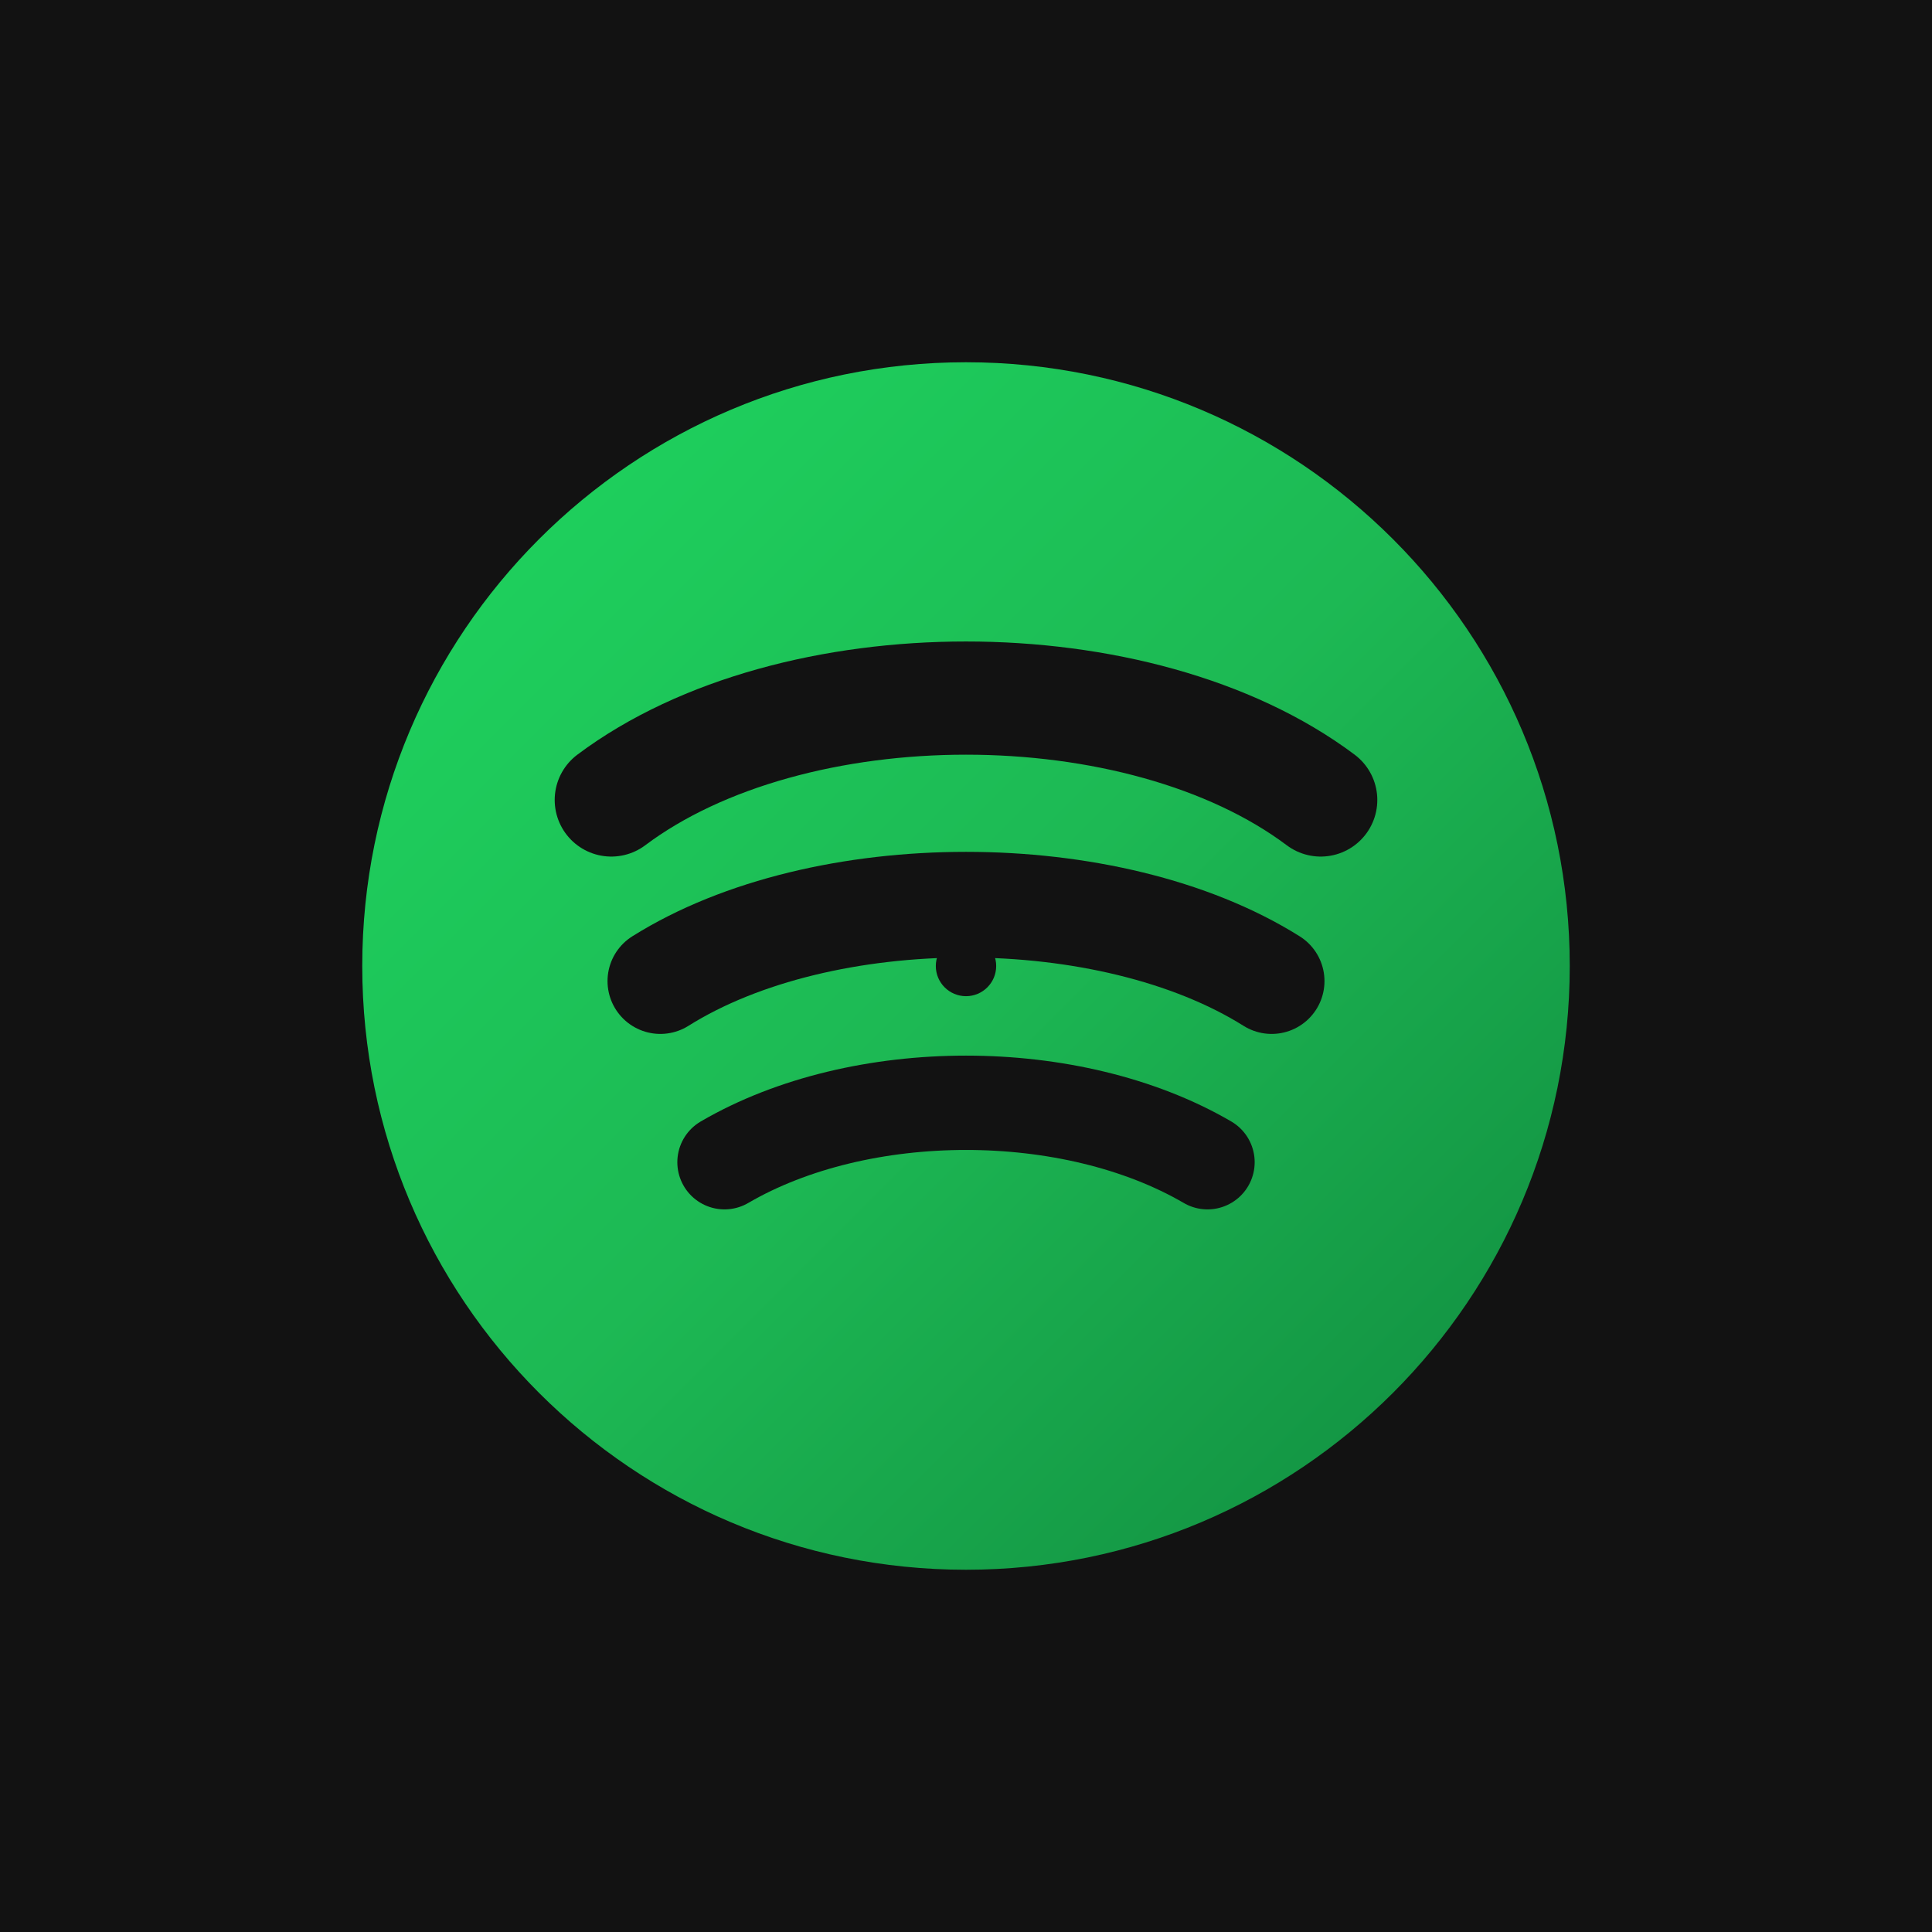
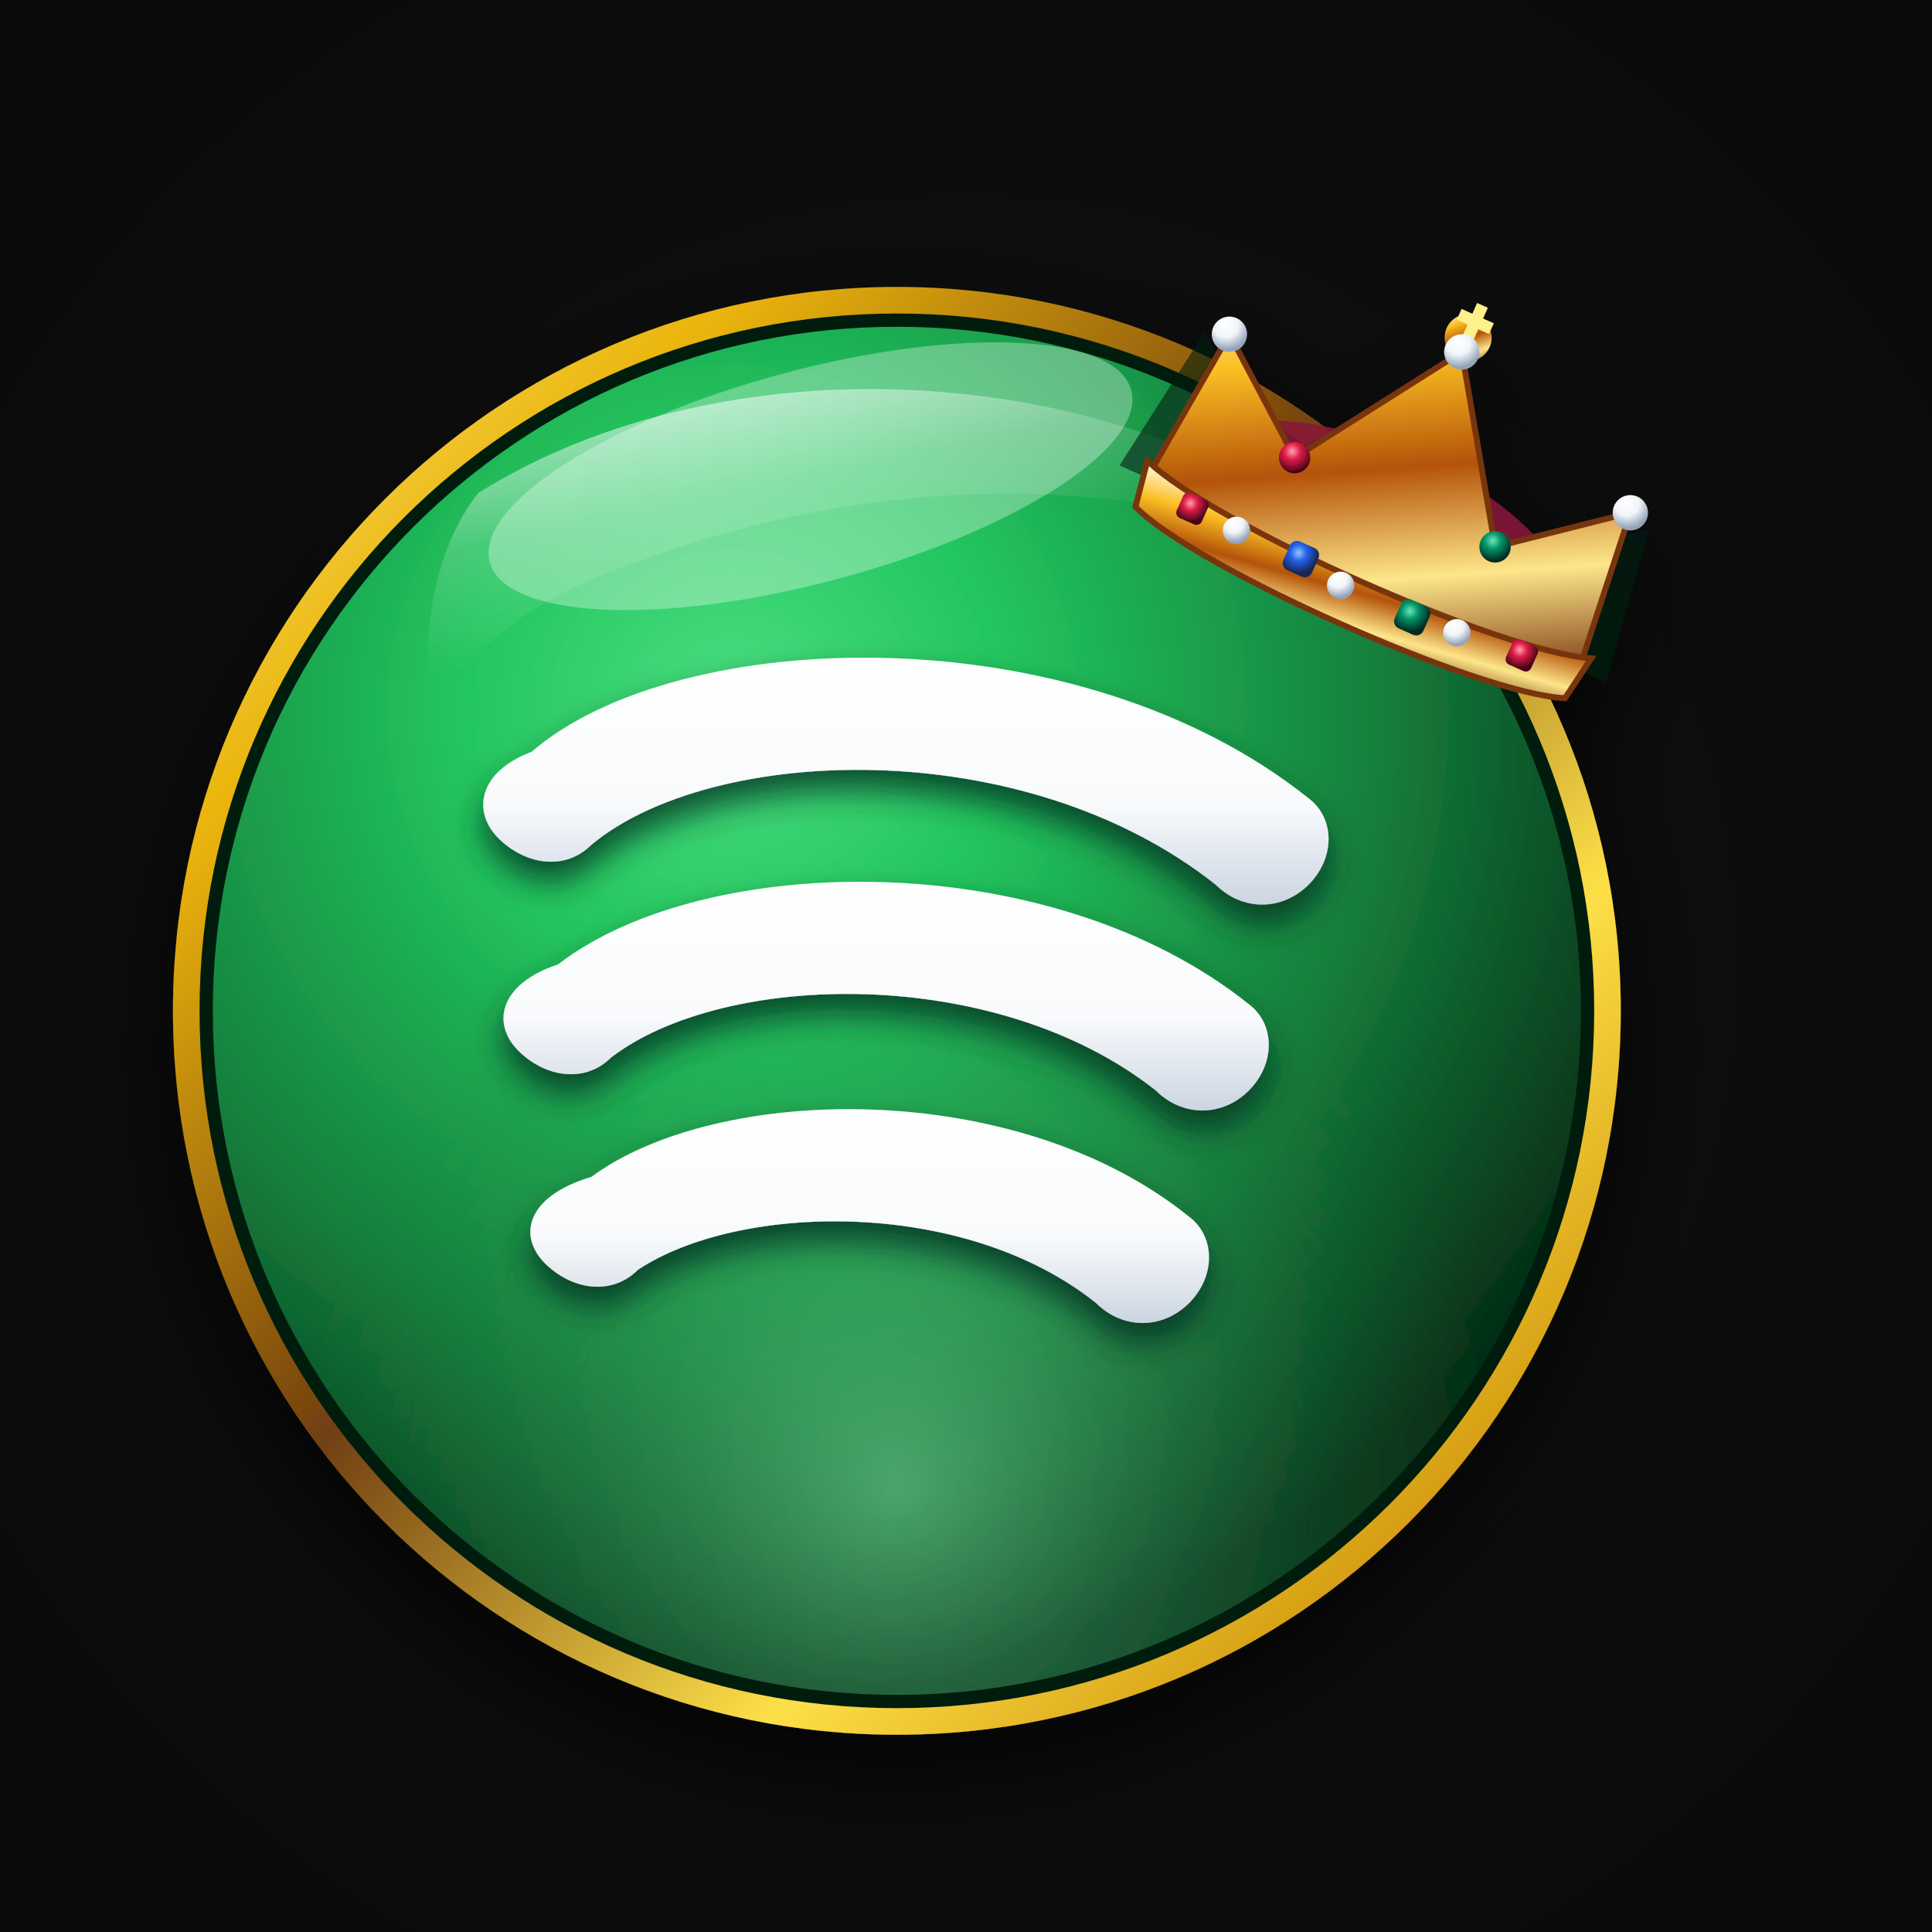
<svg xmlns="http://www.w3.org/2000/svg" viewBox="0 0 512 512" width="512" height="512">
  <defs>
-     <linearGradient id="gm" x1="0%" y1="0%" x2="100%" y2="100%">
-       <stop offset="0%" stop-color="#1ED760" />
-       <stop offset="50%" stop-color="#1DB954" />
-       <stop offset="100%" stop-color="#10893E" />
+     <radialGradient id="bgSafe" cx="50%" cy="50%" r="70%">
+       <stop offset="0%" stop-color="#121212" />
+       <stop offset="100%" stop-color="#0a0a0a" />
+     </radialGradient>
+     <filter id="pwaShadowM" x="-15%" y="-15%" width="130%" height="130%">
+       <feDropShadow dx="0" dy="12" stdDeviation="16" flood-color="#000000" flood-opacity="0.8" />
+     </filter>
+     <radialGradient id="emeraldBodyM" cx="38%" cy="28%" r="72%">
+       <stop offset="0%" stop-color="#4ade80" />
+       <stop offset="28%" stop-color="#22c55e" />
+       <stop offset="65%" stop-color="#15803d" />
+       <stop offset="100%" stop-color="#052e16" />
+     </radialGradient>
+     <linearGradient id="glossHighlightM" x1="20%" y1="0%" x2="70%" y2="80%">
+       <stop offset="0%" stop-color="#ffffff" stop-opacity="0.65" />
+       <stop offset="35%" stop-color="#ffffff" stop-opacity="0.18" />
+       <stop offset="70%" stop-color="#ffffff" stop-opacity="0" />
    </linearGradient>
+     <radialGradient id="bottomRimGlowM" cx="50%" cy="85%" r="45%">
+       <stop offset="0%" stop-color="#86efac" stop-opacity="0.5" />
+       <stop offset="100%" stop-color="#15803d" stop-opacity="0" />
+     </radialGradient>
+     <linearGradient id="goldBezelM" x1="0%" y1="0%" x2="100%" y2="100%">
+       <stop offset="0%" stop-color="#fef08a" />
+       <stop offset="20%" stop-color="#eab308" />
+       <stop offset="45%" stop-color="#713f12" />
+       <stop offset="70%" stop-color="#fde047" />
+       <stop offset="90%" stop-color="#ca8a04" />
+       <stop offset="100%" stop-color="#854d0e" />
+     </linearGradient>
+     <filter id="wave3DM" x="-10%" y="-10%" width="125%" height="135%">
+       <feDropShadow dx="0" dy="6" stdDeviation="5" flood-color="#022c22" flood-opacity="0.8" />
+     </filter>
+     <linearGradient id="ceramicWaveM" x1="0%" y1="0%" x2="0%" y2="100%">
+       <stop offset="0%" stop-color="#ffffff" />
+       <stop offset="60%" stop-color="#f8fafc" />
+       <stop offset="100%" stop-color="#cbd5e1" />
+     </linearGradient>
+     <linearGradient id="crownGoldM" x1="0%" y1="0%" x2="100%" y2="100%">
+       <stop offset="0%" stop-color="#fffbeb" />
+       <stop offset="25%" stop-color="#fbbf24" />
+       <stop offset="50%" stop-color="#b45309" />
+       <stop offset="75%" stop-color="#fde68a" />
+       <stop offset="100%" stop-color="#78350f" />
+     </linearGradient>
+     <radialGradient id="rubyGemM" cx="35%" cy="35%" r="65%">
+       <stop offset="0%" stop-color="#fda4af" />
+       <stop offset="40%" stop-color="#e11d48" />
+       <stop offset="100%" stop-color="#4c0519" />
+     </radialGradient>
+     <radialGradient id="emeraldGemM" cx="35%" cy="35%" r="65%">
+       <stop offset="0%" stop-color="#6ee7b7" />
+       <stop offset="40%" stop-color="#059669" />
+       <stop offset="100%" stop-color="#022c22" />
+     </radialGradient>
+     <radialGradient id="sapphireGemM" cx="35%" cy="35%" r="65%">
+       <stop offset="0%" stop-color="#93c5fd" />
+       <stop offset="40%" stop-color="#2563eb" />
+       <stop offset="100%" stop-color="#172554" />
+     </radialGradient>
+     <radialGradient id="pearlM" cx="30%" cy="30%" r="70%">
+       <stop offset="0%" stop-color="#ffffff" />
+       <stop offset="50%" stop-color="#f1f5f9" />
+       <stop offset="100%" stop-color="#94a3b8" />
+     </radialGradient>
  </defs>
-   <rect width="512" height="512" fill="#121212" />
-   <circle cx="256" cy="256" r="160" fill="url(#gm)" />
-   <g stroke="#121212" stroke-linecap="round" fill="none">
-     <path d="M 162 212 C 210 176, 302 176, 350 212" stroke-width="30" />
-     <path d="M 175 260 C 218 233, 294 233, 337 260" stroke-width="28" />
-     <path d="M 192 308 C 228 287, 284 287, 320 308" stroke-width="25" />
+   <rect width="512" height="512" fill="url(#bgSafe)" />
+   <g transform="translate(30, 25) scale(0.88)" filter="url(#pwaShadowM)">
+     <circle cx="236" cy="276" r="218" fill="url(#goldBezelM)" />
+     <circle cx="236" cy="276" r="210" fill="#041f11" />
+     <circle cx="236" cy="276" r="206" fill="url(#emeraldBodyM)" />
+     <circle cx="236" cy="276" r="206" fill="url(#bottomRimGlowM)" />
+     <g filter="url(#wave3DM)">
+       <path d="M 126 198 C 170 160, 290 156, 360 212 C 368 218, 368 230, 360 238 C 352 246, 340 246, 332 238 C 274 192, 180 196, 144 226 C 136 234, 124 232, 116 224 C 108 216, 110 204, 126 198 Z" fill="url(#ceramicWaveM)" />
+       <path d="M 134 262 C 178 228, 282 226, 342 274 C 350 280, 350 292, 342 300 C 334 308, 322 308, 314 300 C 266 262, 184 264, 150 290 C 142 298, 130 296, 122 288 C 114 280, 116 268, 134 262 Z" fill="url(#ceramicWaveM)" />
+       <path d="M 144 326 C 182 298, 272 296, 324 338 C 332 344, 332 356, 324 364 C 316 372, 304 372, 296 364 C 256 332, 188 334, 158 354 C 150 362, 138 360, 130 352 C 122 344, 124 332, 144 326 Z" fill="url(#ceramicWaveM)" />
+     </g>
+     <path d="M 110 120 C 190 70, 320 80, 390 150 C 360 130, 270 100, 160 140 C 125 152, 110 165, 96 186 C 92 160, 98 135, 110 120 Z" fill="url(#glossHighlightM)" />
+     <ellipse cx="210" cy="115" rx="100" ry="32" fill="#ffffff" opacity="0.32" transform="rotate(-15 210 115)" />
+     <g transform="translate(385, 125) rotate(24) scale(1.18)">
+       <path d="M -68 18 L 68 18 L 62 -22 L 32 0 L 0 -38 L -32 0 L -62 -22 Z" fill="#021c10" opacity="0.6" />
+       <path d="M -54 12 C -54 -24, 54 -24, 54 12 Z" fill="#881337" opacity="0.85" />
+       <path d="M -60 15 C -40 22, 40 22, 60 15 L 56 -24 L 28 -2 L 0 -44 L -28 -2 L -56 -24 Z" fill="url(#crownGoldM)" stroke="#78350f" stroke-width="1.5" />
+       <circle cx="0" cy="-48" r="6" fill="url(#crownGoldM)" />
+       <rect x="-1.5" y="-57" width="3" height="9" fill="#fef08a" />
+       <rect x="-4.5" y="-54" width="9" height="3" fill="#fef08a" />
+       <path d="M -62 14 C -40 22, 40 22, 62 14 L 60 26 C 40 34, -40 34, -60 26 Z" fill="url(#crownGoldM)" stroke="#78350f" stroke-width="1.5" />
+       <circle cx="-56" cy="-24" r="4.5" fill="url(#pearlM)" />
+       <circle cx="-28" cy="-2" r="4" fill="url(#rubyGemM)" />
+       <circle cx="0" cy="-44" r="4.5" fill="url(#pearlM)" />
+       <circle cx="28" cy="-2" r="4" fill="url(#emeraldGemM)" />
+       <circle cx="56" cy="-24" r="4.5" fill="url(#pearlM)" />
+       <rect x="-50" y="17" width="7" height="7" rx="1.5" fill="url(#rubyGemM)" />
+       <circle cx="-34" cy="21" r="3.5" fill="url(#pearlM)" />
+       <rect x="-20" y="17" width="8" height="8" rx="2" fill="url(#sapphireGemM)" />
+       <circle cx="-4" cy="23" r="3.5" fill="url(#pearlM)" />
+       <rect x="12" y="19" width="8" height="8" rx="2" fill="url(#emeraldGemM)" />
+       <circle cx="28" cy="22" r="3.5" fill="url(#pearlM)" />
+       <rect x="42" y="17" width="7" height="7" rx="1.5" fill="url(#rubyGemM)" />
+     </g>
  </g>
-   <circle cx="256" cy="256" r="8" fill="#121212" />
</svg>
